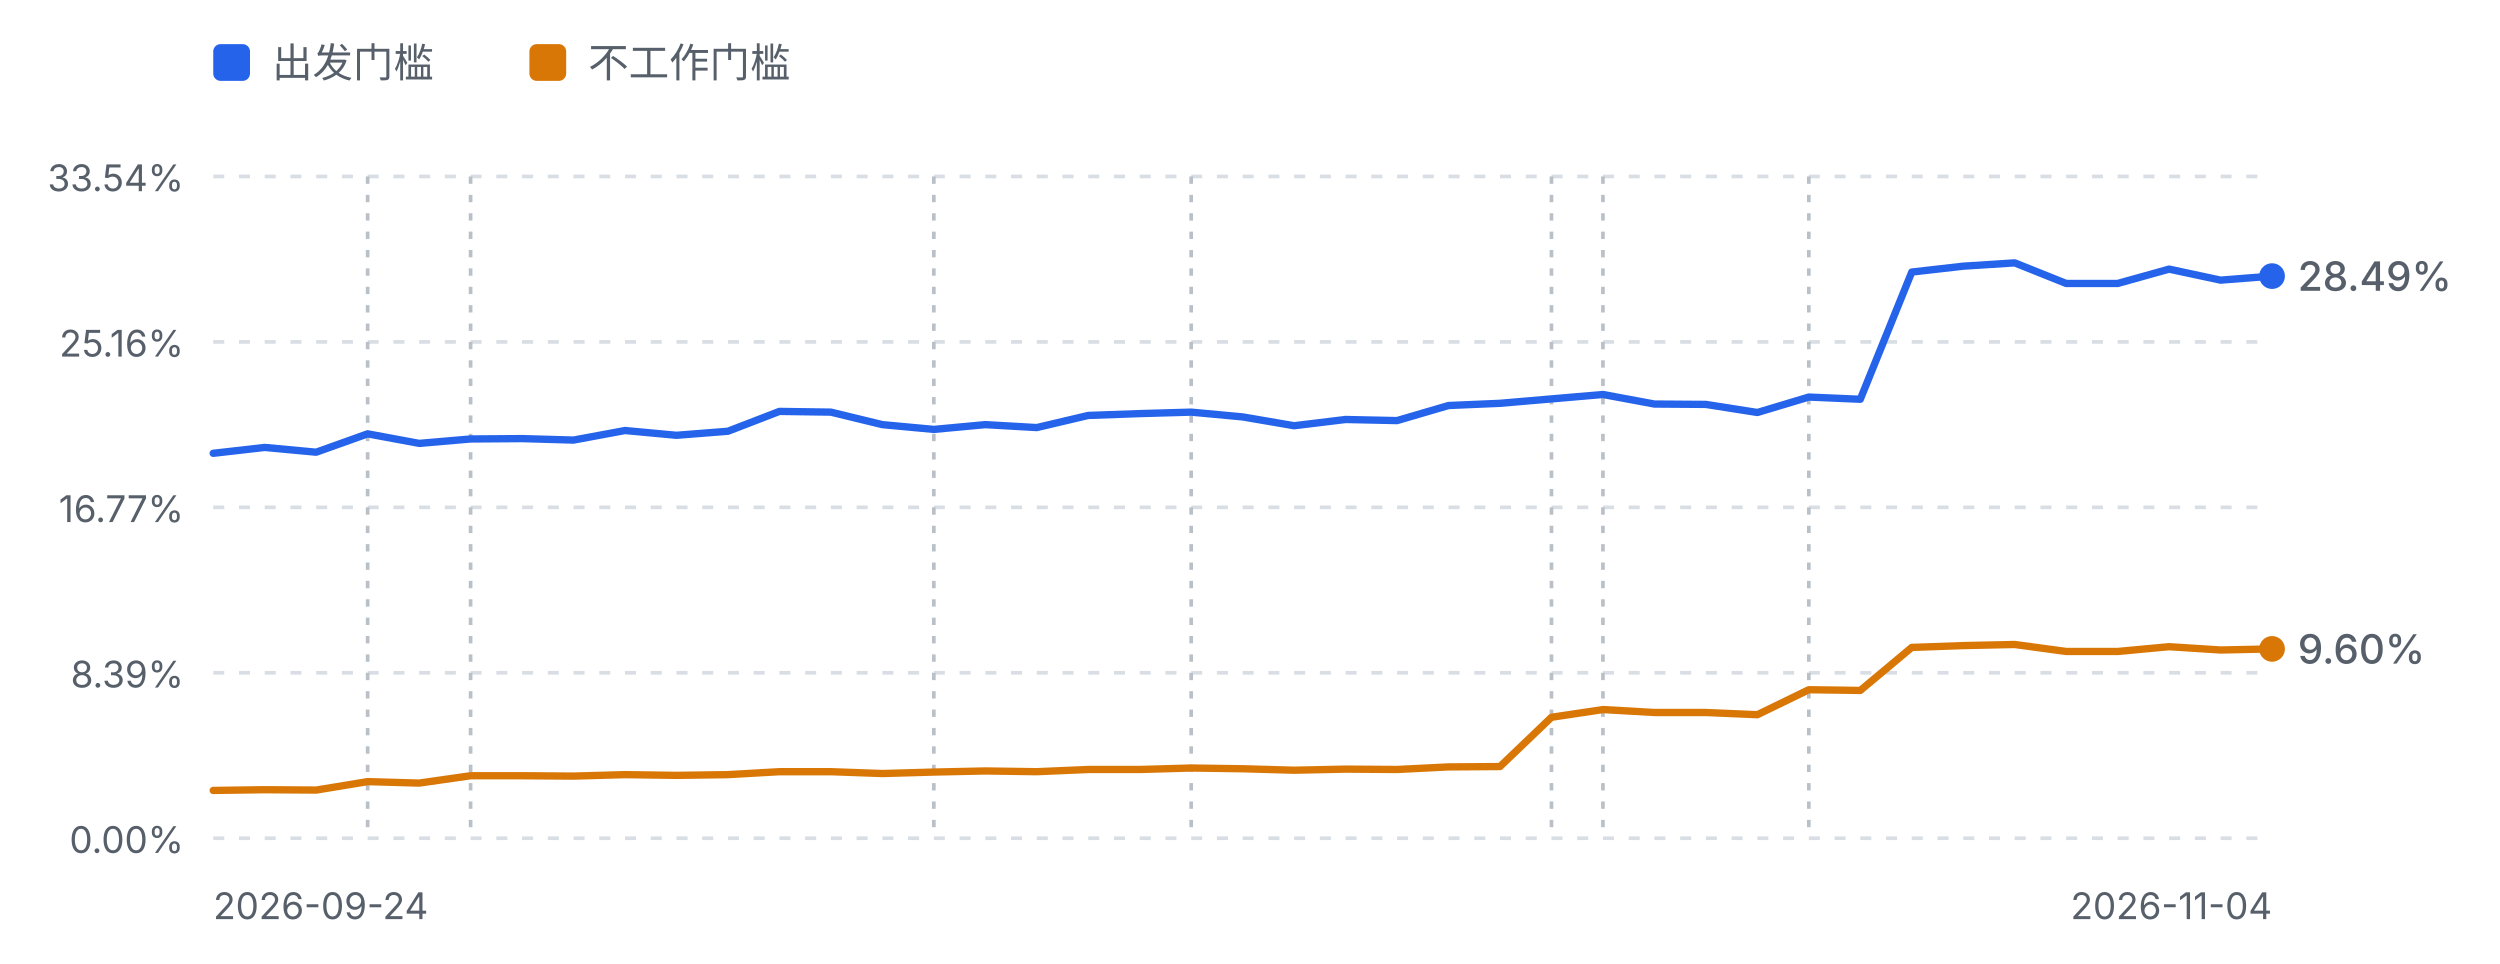
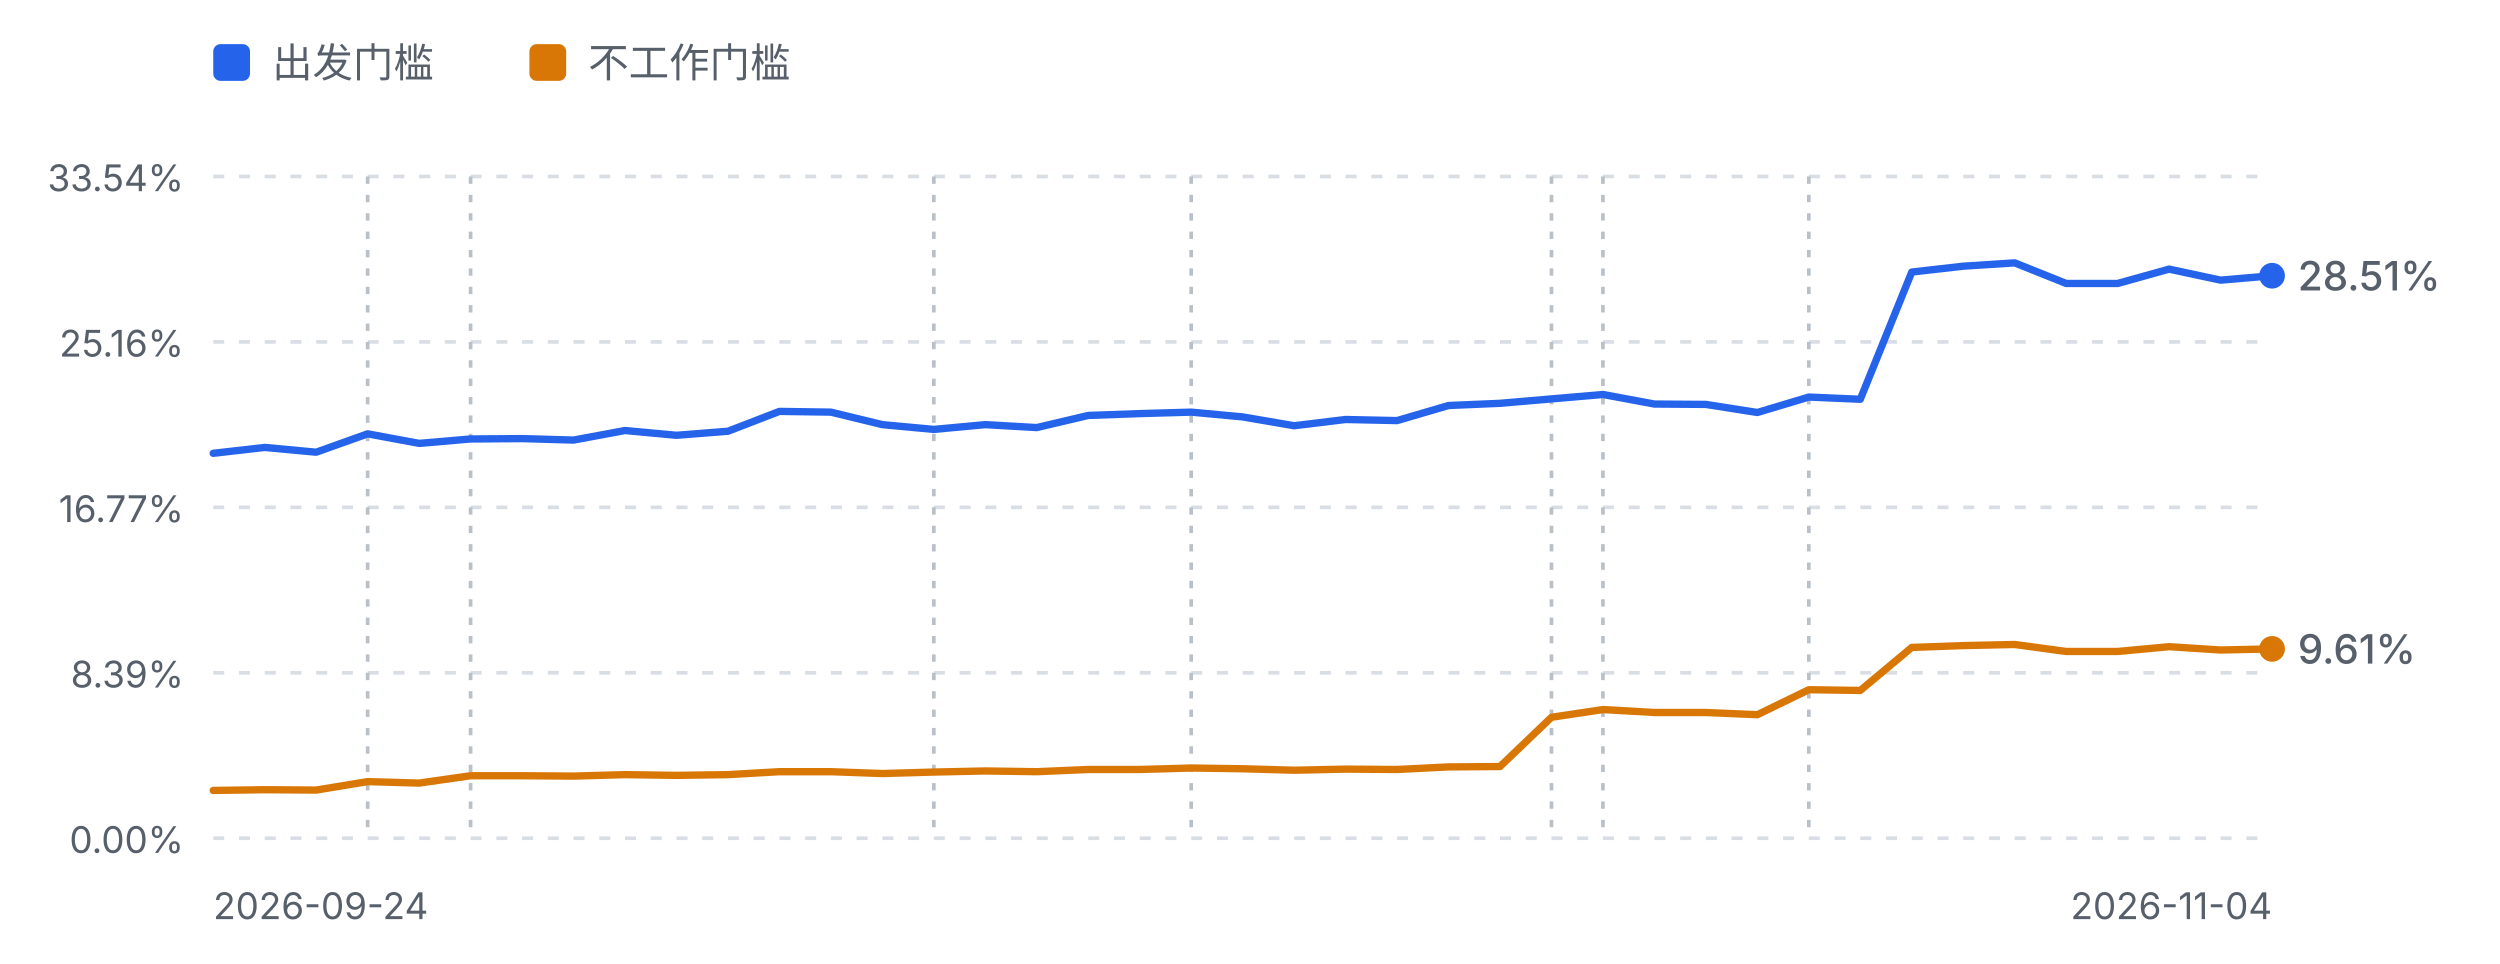
<svg xmlns="http://www.w3.org/2000/svg" viewBox="0 0 680 262" width="680" height="262" role="img" aria-label="进度曲线：出发门槛与不工作门槛">
  <defs>
    <style>
      .fg-muted { fill: #57606a; font-family: ui-sans-serif, system-ui, -apple-system, "Segoe UI", sans-serif; }
      .grid { stroke: #d8dee4; stroke-width: 1; stroke-dasharray: 3 4; }
      .mark { stroke: #b9c0c8; stroke-width: 1; stroke-dasharray: 2 3; }
      .line-dep { fill: none; stroke: #2563eb; stroke-width: 2; stroke-linejoin: round; stroke-linecap: round; }
      .line-fire { fill: none; stroke: #d97706; stroke-width: 2; stroke-linejoin: round; stroke-linecap: round; }
      @media (prefers-color-scheme: dark) {
        .fg-muted { fill: #8b949e; }
        .grid { stroke: #30363d; }
        .mark { stroke: #4d545c; }
        .line-dep { stroke: #60a5fa; }
        .line-fire { stroke: #f0b429; }
      }
    </style>
  </defs>
  <rect x="58" y="12" width="10" height="10" rx="2" fill="#2563eb" />
  <text class="fg-muted" x="74" y="21" font-size="11">出发门槛</text>
  <rect x="144" y="12" width="10" height="10" rx="2" fill="#d97706" />
  <text class="fg-muted" x="160" y="21" font-size="11">不工作门槛</text>
  <line class="grid" x1="58" y1="48.0" x2="618" y2="48.0" />
  <text class="fg-muted" x="50" y="52.0" text-anchor="end" font-size="10">33.54%</text>
  <line class="grid" x1="58" y1="93.0" x2="618" y2="93.0" />
  <text class="fg-muted" x="50" y="97.0" text-anchor="end" font-size="10">25.16%</text>
  <line class="grid" x1="58" y1="138.0" x2="618" y2="138.0" />
  <text class="fg-muted" x="50" y="142.0" text-anchor="end" font-size="10">16.77%</text>
  <line class="grid" x1="58" y1="183.0" x2="618" y2="183.0" />
  <text class="fg-muted" x="50" y="187.0" text-anchor="end" font-size="10">8.39%</text>
  <line class="grid" x1="58" y1="228.0" x2="618" y2="228.0" />
  <text class="fg-muted" x="50" y="232.0" text-anchor="end" font-size="10">0.00%</text>
  <line class="mark" x1="100.0" y1="48" x2="100.0" y2="228.0" />
  <line class="mark" x1="128.0" y1="48" x2="128.0" y2="228.0" />
  <line class="mark" x1="254.0" y1="48" x2="254.0" y2="228.0" />
  <line class="mark" x1="324.0" y1="48" x2="324.0" y2="228.0" />
  <line class="mark" x1="422.0" y1="48" x2="422.0" y2="228.0" />
  <line class="mark" x1="436.0" y1="48" x2="436.0" y2="228.0" />
  <line class="mark" x1="492.0" y1="48" x2="492.0" y2="228.0" />
-   <path d="M58.0,123.3 L72.0,121.7 L86.0,123.0 L100.0,118.0 L114.0,120.6 L128.0,119.4 L142.0,119.3 L156.0,119.7 L170.0,117.1 L184.0,118.4 L198.0,117.3 L212.0,111.9 L226.0,112.1 L240.0,115.5 L254.0,116.8 L268.0,115.5 L282.0,116.3 L296.0,113.0 L310.0,112.5 L324.0,112.1 L338.0,113.4 L352.0,115.8 L366.0,114.1 L380.0,114.4 L394.0,110.3 L408.0,109.7 L422.0,108.5 L436.0,107.3 L450.0,109.9 L464.0,110.0 L478.0,112.2 L492.0,108.0 L506.0,108.6 L520.0,74.0 L534.0,72.4 L548.0,71.5 L562.0,77.1 L576.0,77.1 L590.0,73.2 L604.0,76.2 L618.0,75.1" class="line-dep" />
+   <path d="M58.0,123.3 L72.0,121.7 L86.0,123.0 L100.0,118.0 L114.0,120.6 L128.0,119.4 L142.0,119.3 L156.0,119.7 L170.0,117.1 L184.0,118.4 L198.0,117.3 L212.0,111.9 L226.0,112.1 L240.0,115.5 L254.0,116.8 L268.0,115.5 L282.0,116.3 L296.0,113.0 L310.0,112.5 L324.0,112.1 L338.0,113.4 L352.0,115.8 L366.0,114.1 L380.0,114.4 L394.0,110.3 L408.0,109.7 L422.0,108.5 L436.0,107.3 L450.0,109.9 L464.0,110.0 L478.0,112.2 L492.0,108.0 L506.0,108.6 L520.0,74.0 L534.0,72.4 L548.0,71.5 L562.0,77.1 L576.0,77.1 L590.0,73.2 L604.0,76.2 L618.0,75.0" class="line-dep" />
  <path d="M58.0,215.0 L72.0,214.8 L86.0,214.9 L100.0,212.6 L114.0,213.0 L128.0,211.0 L142.0,211.0 L156.0,211.1 L170.0,210.7 L184.0,210.9 L198.0,210.7 L212.0,209.9 L226.0,209.9 L240.0,210.4 L254.0,210.0 L268.0,209.7 L282.0,209.9 L296.0,209.3 L310.0,209.3 L324.0,208.9 L338.0,209.1 L352.0,209.5 L366.0,209.2 L380.0,209.3 L394.0,208.6 L408.0,208.5 L422.0,195.1 L436.0,193.0 L450.0,193.8 L464.0,193.8 L478.0,194.4 L492.0,187.6 L506.0,187.8 L520.0,176.1 L534.0,175.6 L548.0,175.3 L562.0,177.2 L576.0,177.2 L590.0,175.9 L604.0,176.8 L618.0,176.5" class="line-fire" />
  <circle cx="618.0" cy="176.5" r="3.5" fill="#d97706" />
-   <text class="fg-muted" x="625.0" y="180.5" font-size="11" font-weight="500" fill="#d97706">9.60%</text>
-   <circle cx="618.0" cy="75.1" r="3.5" fill="#2563eb" />
-   <text class="fg-muted" x="625.0" y="79.1" font-size="11" font-weight="500" fill="#2563eb">28.49%</text>
+   <text class="fg-muted" x="625.0" y="180.5" font-size="11" font-weight="500" fill="#d97706">9.61%</text>
+   <circle cx="618.0" cy="75.0" r="3.5" fill="#2563eb" />
+   <text class="fg-muted" x="625.0" y="79.0" font-size="11" font-weight="500" fill="#2563eb">28.51%</text>
  <text class="fg-muted" x="58" y="250" font-size="10">2026-09-24</text>
  <text class="fg-muted" x="618" y="250" text-anchor="end" font-size="10">2026-11-04</text>
</svg>
